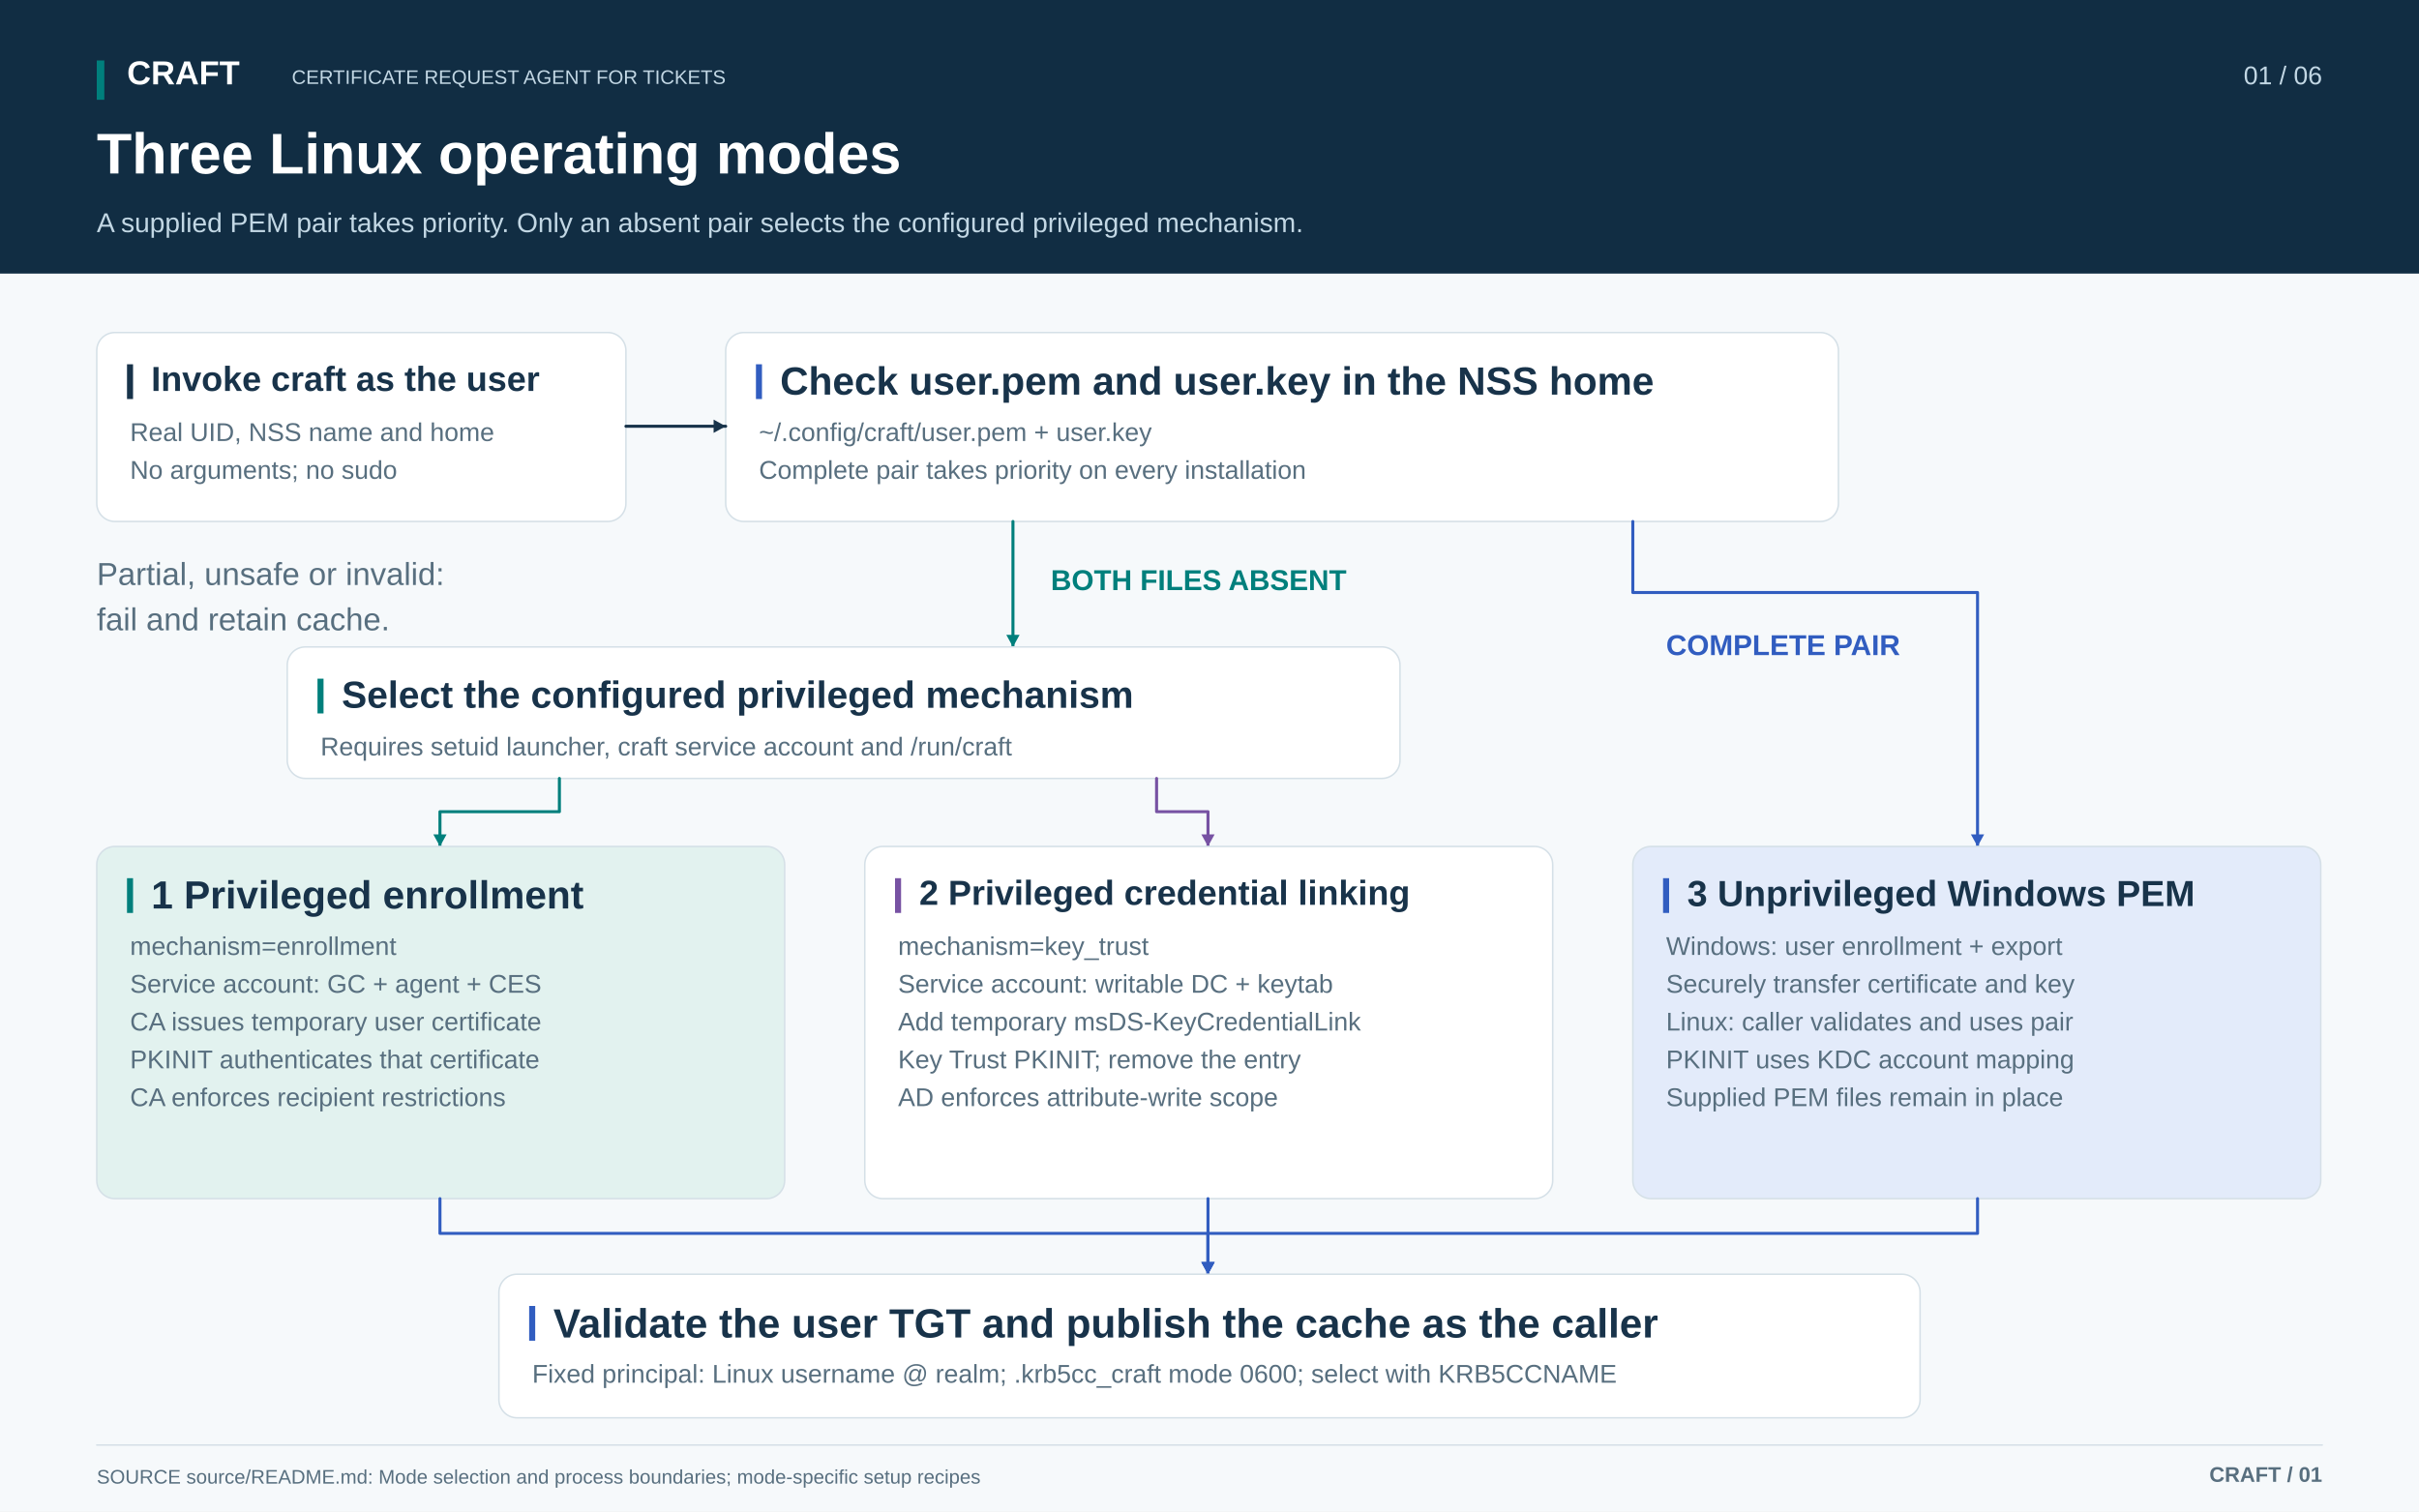
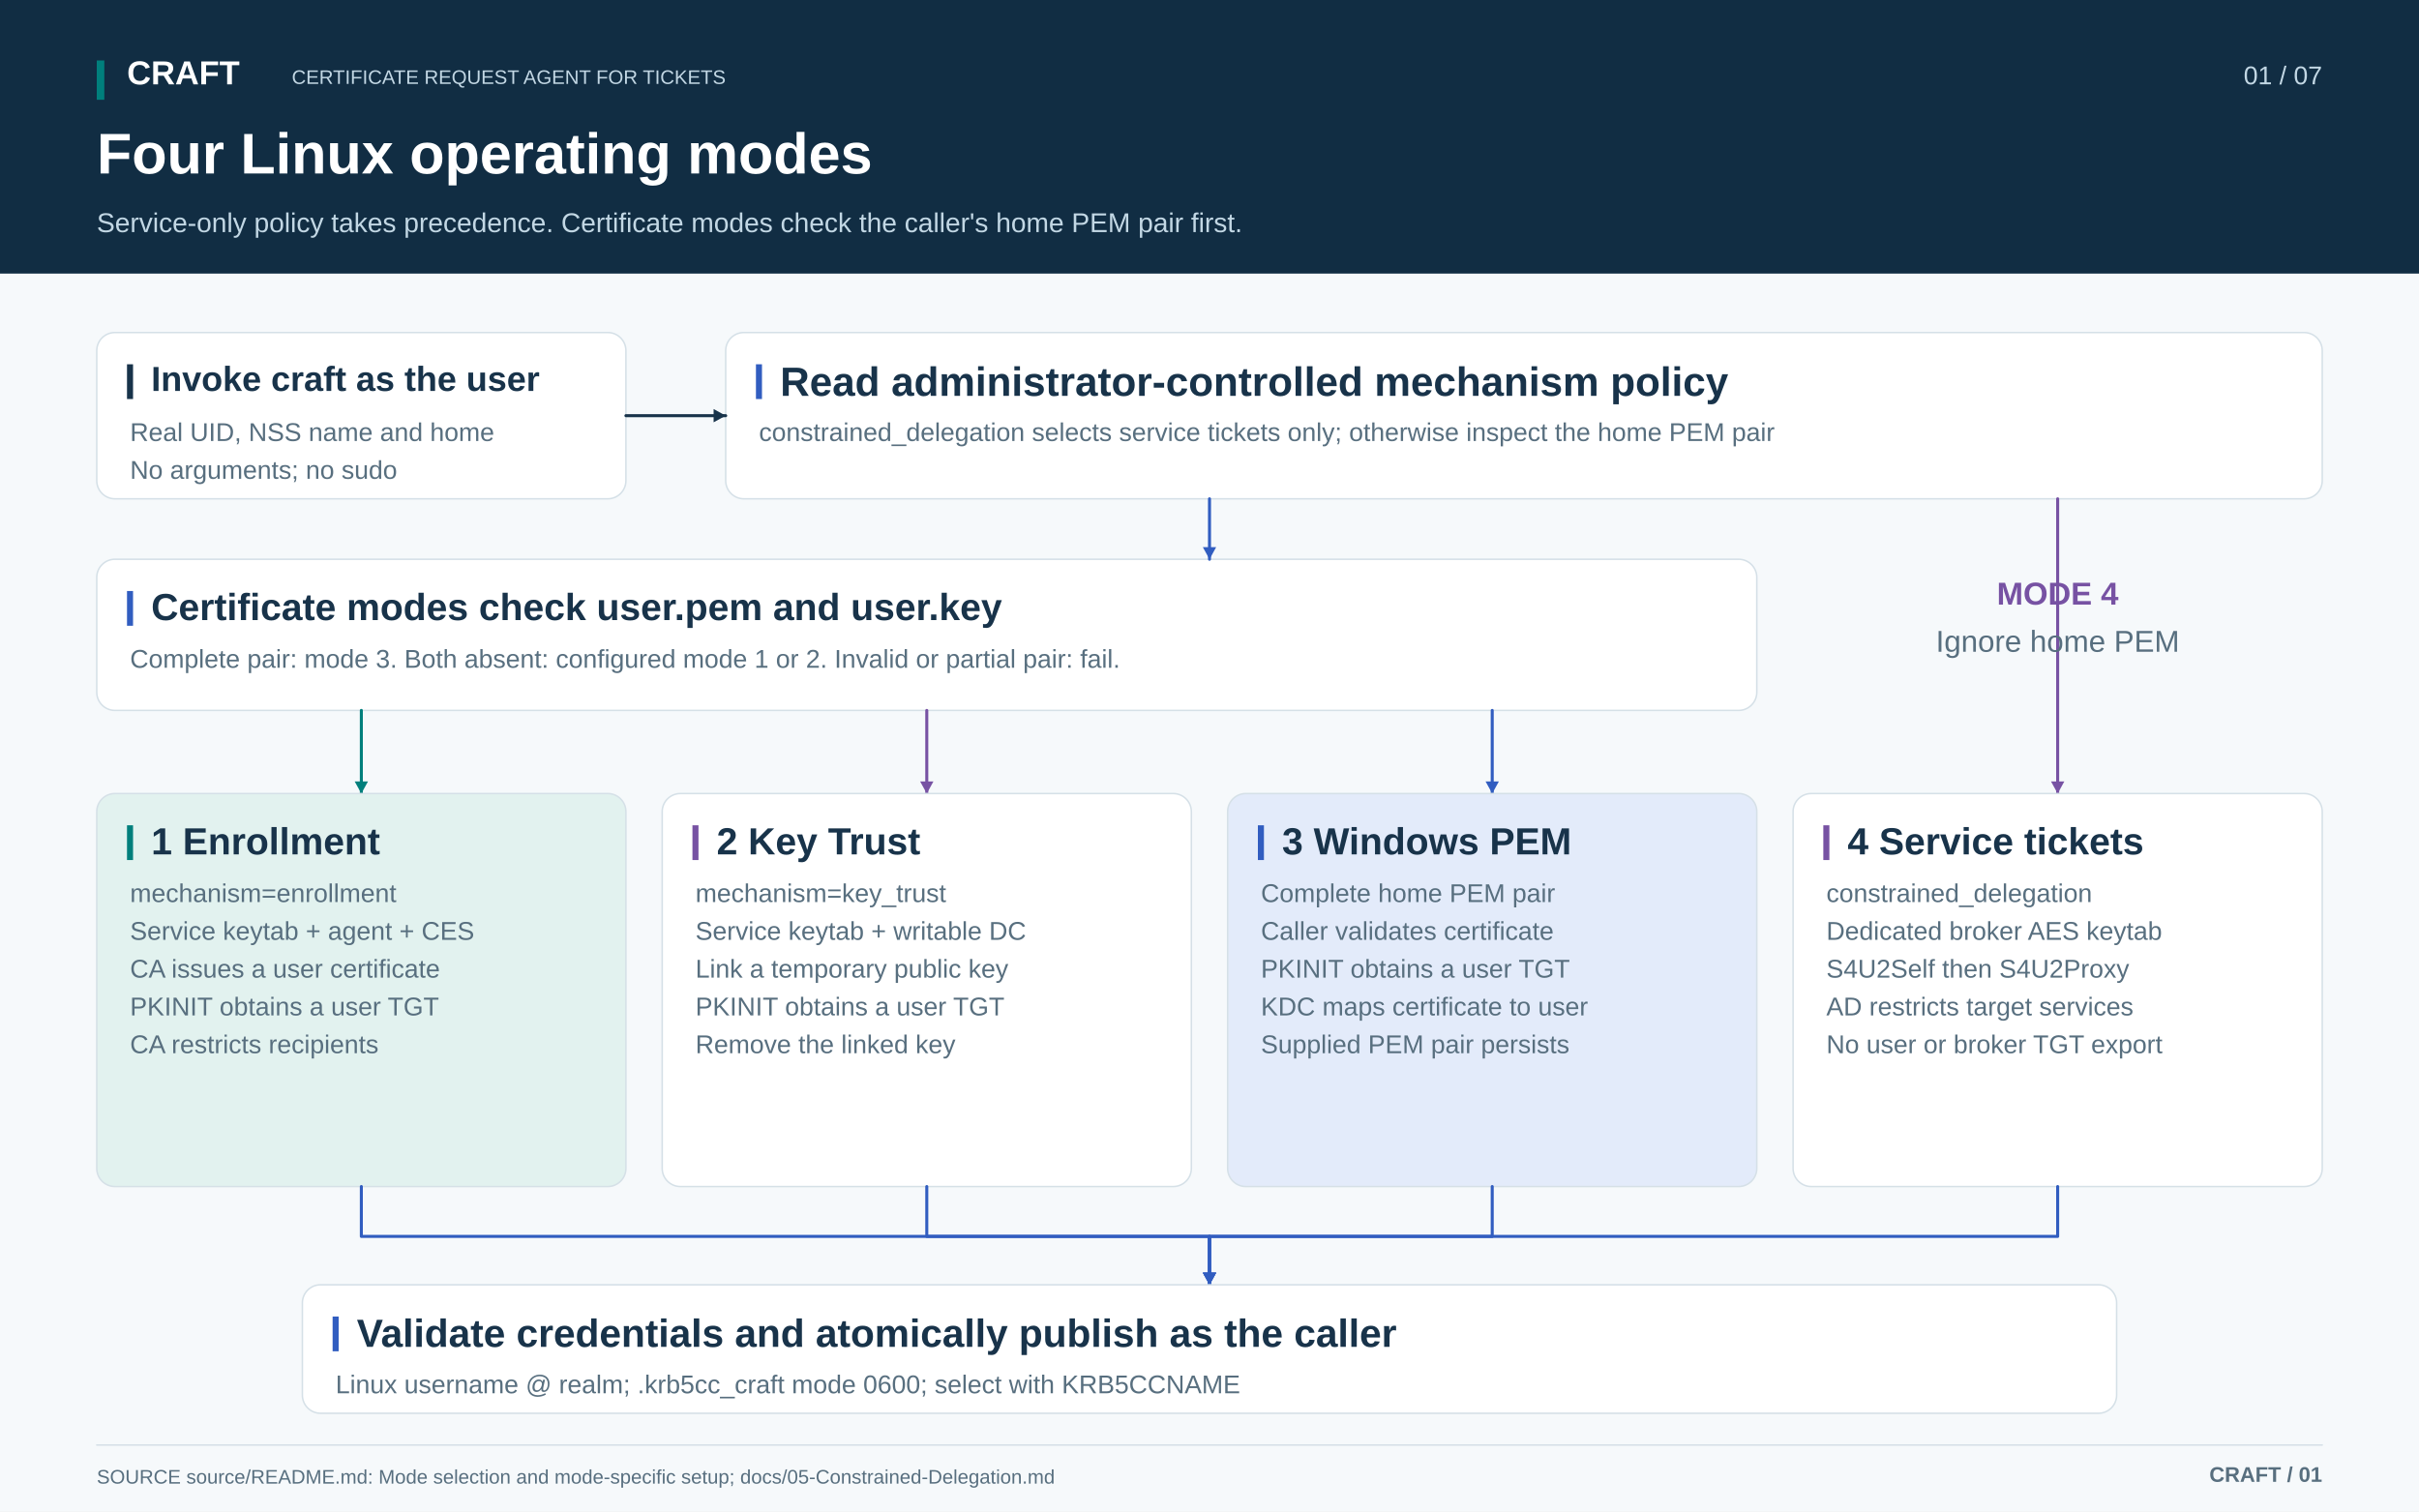
<svg xmlns="http://www.w3.org/2000/svg" width="1600" height="1000" viewBox="0 0 1600 1000" role="img" aria-labelledby="01-system-overview-title 01-system-overview-desc">
  <rect x="0" y="0" width="1600" height="1000" rx="0" fill="#F6F9FB" stroke="none" stroke-width="1" />
  <rect x="0" y="0" width="1600" height="181" rx="0" fill="#112D43" stroke="none" stroke-width="1" />
  <rect x="64" y="40" width="5" height="26" rx="0" fill="#007F7C" stroke="none" stroke-width="1" />
  <text x="84" y="55.82" font-size="22" font-family="'Segoe UI', Arial, sans-serif" fill="#FFFFFF" font-weight="600" text-anchor="start">CRAFT</text>
  <text x="193" y="55.53" font-size="13" font-family="'Segoe UI', Arial, sans-serif" fill="#C2D7E4" font-weight="400" text-anchor="start">CERTIFICATE REQUEST AGENT FOR TICKETS</text>
-   <text x="1536" y="55.77" font-size="17" font-family="'Segoe UI', Arial, sans-serif" fill="#C2D7E4" font-weight="400" text-anchor="end">01 / 06</text>
-   <text x="64" y="114.78" font-size="38" font-family="'Segoe UI', Arial, sans-serif" fill="#FFFFFF" font-weight="600" text-anchor="start">Three Linux operating modes</text>
-   <text x="64" y="153.58" font-size="18" font-family="'Segoe UI', Arial, sans-serif" fill="#C2D7E4" font-weight="400" text-anchor="start">A supplied PEM pair takes priority. Only an absent pair selects the configured privileged mechanism.</text>
-   <rect x="64" y="220" width="350" height="125" rx="12" fill="#FFFFFF" stroke="#D5E0E7" stroke-width="1" />
+   <text x="1536" y="55.77" font-size="17" font-family="'Segoe UI', Arial, sans-serif" fill="#C2D7E4" font-weight="400" text-anchor="end">01 / 07</text>
+   <text x="64" y="114.78" font-size="38" font-family="'Segoe UI', Arial, sans-serif" fill="#FFFFFF" font-weight="600" text-anchor="start">Four Linux operating modes</text>
+   <text x="64" y="153.58" font-size="18" font-family="'Segoe UI', Arial, sans-serif" fill="#C2D7E4" font-weight="400" text-anchor="start">Service-only policy takes precedence. Certificate modes check the caller's home PEM pair first.</text>
+   <rect x="64" y="220" width="350" height="110" rx="12" fill="#FFFFFF" stroke="#D5E0E7" stroke-width="1" />
  <rect x="84" y="241" width="4" height="23" rx="0" fill="#18334A" stroke="none" stroke-width="1" />
  <text x="100" y="258.63" font-size="23" font-family="'Segoe UI', Arial, sans-serif" fill="#18334A" font-weight="600" text-anchor="start">Invoke craft as the user</text>
  <text x="86" y="291.77" font-size="17" font-family="'Segoe UI', Arial, sans-serif" fill="#586F7F" font-weight="400" text-anchor="start">Real UID, NSS name and home</text>
  <text x="86" y="316.77" font-size="17" font-family="'Segoe UI', Arial, sans-serif" fill="#586F7F" font-weight="400" text-anchor="start">No arguments; no sudo</text>
-   <rect x="480" y="220" width="736" height="125" rx="12" fill="#FFFFFF" stroke="#D5E0E7" stroke-width="1" />
+   <rect x="480" y="220" width="1056" height="110" rx="12" fill="#FFFFFF" stroke="#D5E0E7" stroke-width="1" />
  <rect x="500" y="241" width="4" height="23" rx="0" fill="#315DC0" stroke="none" stroke-width="1" />
-   <text x="516" y="261.06" font-size="26" font-family="'Segoe UI', Arial, sans-serif" fill="#18334A" font-weight="600" text-anchor="start">Check user.pem and user.key in the NSS home</text>
-   <text x="502" y="291.77" font-size="17" font-family="'Segoe UI', Arial, sans-serif" fill="#586F7F" font-weight="400" text-anchor="start">~/.config/craft/user.pem + user.key</text>
-   <text x="502" y="316.77" font-size="17" font-family="'Segoe UI', Arial, sans-serif" fill="#586F7F" font-weight="400" text-anchor="start">Complete pair takes priority on every installation</text>
-   <polyline points="414,282 480,282" fill="none" stroke="#18334A" stroke-width="2" stroke-linecap="round" stroke-linejoin="round" />
-   <polygon points="480,282 472.0,277.6 472.0,286.4" fill="#18334A" />
-   <polyline points="670,345 670,428" fill="none" stroke="#007F7C" stroke-width="2" stroke-linecap="round" stroke-linejoin="round" />
-   <polygon points="670,428 674.4,420.0 665.6,420.0" fill="#007F7C" />
-   <text x="695" y="390.39" font-size="19" font-family="'Segoe UI', Arial, sans-serif" fill="#007F7C" font-weight="600" text-anchor="start">BOTH FILES ABSENT</text>
-   <rect x="190" y="428" width="736" height="87" rx="12" fill="#FFFFFF" stroke="#D5E0E7" stroke-width="1" />
-   <rect x="210" y="449" width="4" height="23" rx="0" fill="#007F7C" stroke="none" stroke-width="1" />
-   <text x="226" y="468.25" font-size="25" font-family="'Segoe UI', Arial, sans-serif" fill="#18334A" font-weight="600" text-anchor="start">Select the configured privileged mechanism</text>
-   <text x="212" y="499.77" font-size="17" font-family="'Segoe UI', Arial, sans-serif" fill="#586F7F" font-weight="400" text-anchor="start">Requires setuid launcher, craft service account and /run/craft</text>
-   <polyline points="1080,345 1080,392 1308,392 1308,560" fill="none" stroke="#315DC0" stroke-width="2" stroke-linecap="round" stroke-linejoin="round" />
-   <polygon points="1308,560 1312.4,552.0 1303.6,552.0" fill="#315DC0" />
-   <text x="1102" y="433.39" font-size="19" font-family="'Segoe UI', Arial, sans-serif" fill="#315DC0" font-weight="600" text-anchor="start">COMPLETE PAIR</text>
-   <text x="64" y="387.01" font-size="21" font-family="'Segoe UI', Arial, sans-serif" fill="#586F7F" font-weight="400" text-anchor="start">Partial, unsafe or invalid:</text>
-   <text x="64" y="417.01" font-size="21" font-family="'Segoe UI', Arial, sans-serif" fill="#586F7F" font-weight="400" text-anchor="start">fail and retain cache.</text>
-   <polyline points="370,515 370,537 291,537 291,560" fill="none" stroke="#007F7C" stroke-width="2" stroke-linecap="round" stroke-linejoin="round" />
-   <polygon points="291,560 295.4,552.0 286.6,552.0" fill="#007F7C" />
-   <polyline points="765,515 765,537 799,537 799,560" fill="none" stroke="#7752A3" stroke-width="2" stroke-linecap="round" stroke-linejoin="round" />
-   <polygon points="799,560 803.4,552.0 794.6,552.0" fill="#7752A3" />
-   <rect x="64" y="560" width="455" height="233" rx="12" fill="#E2F2EF" stroke="#D5E0E7" stroke-width="1" />
-   <rect x="84" y="581" width="4" height="23" rx="0" fill="#007F7C" stroke="none" stroke-width="1" />
-   <text x="100" y="601.06" font-size="26" font-family="'Segoe UI', Arial, sans-serif" fill="#18334A" font-weight="600" text-anchor="start">1  Privileged enrollment</text>
-   <text x="86" y="631.77" font-size="17" font-family="'Segoe UI', Arial, sans-serif" fill="#586F7F" font-weight="400" text-anchor="start">mechanism=enrollment</text>
-   <text x="86" y="656.77" font-size="17" font-family="'Segoe UI', Arial, sans-serif" fill="#586F7F" font-weight="400" text-anchor="start">Service account: GC + agent + CES</text>
-   <text x="86" y="681.77" font-size="17" font-family="'Segoe UI', Arial, sans-serif" fill="#586F7F" font-weight="400" text-anchor="start">CA issues temporary user certificate</text>
-   <text x="86" y="706.77" font-size="17" font-family="'Segoe UI', Arial, sans-serif" fill="#586F7F" font-weight="400" text-anchor="start">PKINIT authenticates that certificate</text>
-   <text x="86" y="731.77" font-size="17" font-family="'Segoe UI', Arial, sans-serif" fill="#586F7F" font-weight="400" text-anchor="start">CA enforces recipient restrictions</text>
-   <rect x="572" y="560" width="455" height="233" rx="12" fill="#FFFFFF" stroke="#D5E0E7" stroke-width="1" />
-   <rect x="592" y="581" width="4" height="23" rx="0" fill="#7752A3" stroke="none" stroke-width="1" />
-   <text x="608" y="598.63" font-size="23" font-family="'Segoe UI', Arial, sans-serif" fill="#18334A" font-weight="600" text-anchor="start">2  Privileged credential linking</text>
-   <text x="594" y="631.77" font-size="17" font-family="'Segoe UI', Arial, sans-serif" fill="#586F7F" font-weight="400" text-anchor="start">mechanism=key_trust</text>
-   <text x="594" y="656.77" font-size="17" font-family="'Segoe UI', Arial, sans-serif" fill="#586F7F" font-weight="400" text-anchor="start">Service account: writable DC + keytab</text>
-   <text x="594" y="681.77" font-size="17" font-family="'Segoe UI', Arial, sans-serif" fill="#586F7F" font-weight="400" text-anchor="start">Add temporary msDS-KeyCredentialLink</text>
-   <text x="594" y="706.77" font-size="17" font-family="'Segoe UI', Arial, sans-serif" fill="#586F7F" font-weight="400" text-anchor="start">Key Trust PKINIT; remove the entry</text>
-   <text x="594" y="731.77" font-size="17" font-family="'Segoe UI', Arial, sans-serif" fill="#586F7F" font-weight="400" text-anchor="start">AD enforces attribute-write scope</text>
-   <rect x="1080" y="560" width="455" height="233" rx="12" fill="#E3EBFA" stroke="#D5E0E7" stroke-width="1" />
-   <rect x="1100" y="581" width="4" height="23" rx="0" fill="#315DC0" stroke="none" stroke-width="1" />
-   <text x="1116" y="599.44" font-size="24" font-family="'Segoe UI', Arial, sans-serif" fill="#18334A" font-weight="600" text-anchor="start">3  Unprivileged Windows PEM</text>
-   <text x="1102" y="631.77" font-size="17" font-family="'Segoe UI', Arial, sans-serif" fill="#586F7F" font-weight="400" text-anchor="start">Windows: user enrollment + export</text>
-   <text x="1102" y="656.77" font-size="17" font-family="'Segoe UI', Arial, sans-serif" fill="#586F7F" font-weight="400" text-anchor="start">Securely transfer certificate and key</text>
-   <text x="1102" y="681.77" font-size="17" font-family="'Segoe UI', Arial, sans-serif" fill="#586F7F" font-weight="400" text-anchor="start">Linux: caller validates and uses pair</text>
-   <text x="1102" y="706.77" font-size="17" font-family="'Segoe UI', Arial, sans-serif" fill="#586F7F" font-weight="400" text-anchor="start">PKINIT uses KDC account mapping</text>
-   <text x="1102" y="731.77" font-size="17" font-family="'Segoe UI', Arial, sans-serif" fill="#586F7F" font-weight="400" text-anchor="start">Supplied PEM files remain in place</text>
-   <polyline points="291,793 291,816 799,816 799,843" fill="none" stroke="#315DC0" stroke-width="2" stroke-linecap="round" stroke-linejoin="round" />
-   <polygon points="799,843 803.4,835.0 794.6,835.0" fill="#315DC0" />
-   <polyline points="799,793 799,816 799,816 799,843" fill="none" stroke="#315DC0" stroke-width="2" stroke-linecap="round" stroke-linejoin="round" />
-   <polygon points="799,843 803.4,835.0 794.6,835.0" fill="#315DC0" />
-   <polyline points="1308,793 1308,816 799,816 799,843" fill="none" stroke="#315DC0" stroke-width="2" stroke-linecap="round" stroke-linejoin="round" />
-   <polygon points="799,843 803.4,835.0 794.6,835.0" fill="#315DC0" />
-   <rect x="330" y="843" width="940" height="95" rx="12" fill="#FFFFFF" stroke="#D5E0E7" stroke-width="1" />
-   <rect x="350" y="864" width="4" height="23" rx="0" fill="#315DC0" stroke="none" stroke-width="1" />
-   <text x="366" y="884.87" font-size="27" font-family="'Segoe UI', Arial, sans-serif" fill="#18334A" font-weight="600" text-anchor="start">Validate the user TGT and publish the cache as the caller</text>
-   <text x="352" y="914.77" font-size="17" font-family="'Segoe UI', Arial, sans-serif" fill="#586F7F" font-weight="400" text-anchor="start">Fixed principal: Linux username @ realm; .krb5cc_craft mode 0600; select with KRB5CCNAME</text>
+   <text x="516" y="261.87" font-size="27" font-family="'Segoe UI', Arial, sans-serif" fill="#18334A" font-weight="600" text-anchor="start">Read administrator-controlled mechanism policy</text>
+   <text x="502" y="291.77" font-size="17" font-family="'Segoe UI', Arial, sans-serif" fill="#586F7F" font-weight="400" text-anchor="start">constrained_delegation selects service tickets only; otherwise inspect the home PEM pair</text>
+   <polyline points="414,275 480,275" fill="none" stroke="#18334A" stroke-width="2" stroke-linecap="round" stroke-linejoin="round" />
+   <polygon points="480,275 472.0,270.6 472.0,279.4" fill="#18334A" />
+   <rect x="64" y="370" width="1098" height="100" rx="12" fill="#FFFFFF" stroke="#D5E0E7" stroke-width="1" />
+   <rect x="84" y="391" width="4" height="23" rx="0" fill="#315DC0" stroke="none" stroke-width="1" />
+   <text x="100" y="410.25" font-size="25" font-family="'Segoe UI', Arial, sans-serif" fill="#18334A" font-weight="600" text-anchor="start">Certificate modes check user.pem and user.key</text>
+   <text x="86" y="441.77" font-size="17" font-family="'Segoe UI', Arial, sans-serif" fill="#586F7F" font-weight="400" text-anchor="start">Complete pair: mode 3. Both absent: configured mode 1 or 2. Invalid or partial pair: fail.</text>
+   <polyline points="800,330 800,370" fill="none" stroke="#315DC0" stroke-width="2" stroke-linecap="round" stroke-linejoin="round" />
+   <polygon points="800,370 804.4,362.0 795.6,362.0" fill="#315DC0" />
+   <polyline points="1361,330 1361,525" fill="none" stroke="#7752A3" stroke-width="2" stroke-linecap="round" stroke-linejoin="round" />
+   <polygon points="1361,525 1365.4,517.0 1356.6,517.0" fill="#7752A3" />
+   <text x="1361" y="400.01" font-size="21" font-family="'Segoe UI', Arial, sans-serif" fill="#7752A3" font-weight="600" text-anchor="middle">MODE 4</text>
+   <text x="1361" y="431.2" font-size="20" font-family="'Segoe UI', Arial, sans-serif" fill="#586F7F" font-weight="400" text-anchor="middle">Ignore home PEM</text>
+   <polyline points="239,470 239,525" fill="none" stroke="#007F7C" stroke-width="2" stroke-linecap="round" stroke-linejoin="round" />
+   <polygon points="239,525 243.4,517.0 234.6,517.0" fill="#007F7C" />
+   <rect x="64" y="525" width="350" height="260" rx="12" fill="#E2F2EF" stroke="#D5E0E7" stroke-width="1" />
+   <rect x="84" y="546" width="4" height="23" rx="0" fill="#007F7C" stroke="none" stroke-width="1" />
+   <text x="100" y="565.25" font-size="25" font-family="'Segoe UI', Arial, sans-serif" fill="#18334A" font-weight="600" text-anchor="start">1  Enrollment</text>
+   <text x="86" y="596.77" font-size="17" font-family="'Segoe UI', Arial, sans-serif" fill="#586F7F" font-weight="400" text-anchor="start">mechanism=enrollment</text>
+   <text x="86" y="621.77" font-size="17" font-family="'Segoe UI', Arial, sans-serif" fill="#586F7F" font-weight="400" text-anchor="start">Service keytab + agent + CES</text>
+   <text x="86" y="646.77" font-size="17" font-family="'Segoe UI', Arial, sans-serif" fill="#586F7F" font-weight="400" text-anchor="start">CA issues a user certificate</text>
+   <text x="86" y="671.77" font-size="17" font-family="'Segoe UI', Arial, sans-serif" fill="#586F7F" font-weight="400" text-anchor="start">PKINIT obtains a user TGT</text>
+   <text x="86" y="696.77" font-size="17" font-family="'Segoe UI', Arial, sans-serif" fill="#586F7F" font-weight="400" text-anchor="start">CA restricts recipients</text>
+   <polyline points="239,785 239,818 800,818 800,850" fill="none" stroke="#315DC0" stroke-width="2" stroke-linecap="round" stroke-linejoin="round" />
+   <polygon points="800,850 804.4,842.0 795.6,842.0" fill="#315DC0" />
+   <polyline points="613,470 613,525" fill="none" stroke="#7752A3" stroke-width="2" stroke-linecap="round" stroke-linejoin="round" />
+   <polygon points="613,525 617.4,517.0 608.6,517.0" fill="#7752A3" />
+   <rect x="438" y="525" width="350" height="260" rx="12" fill="#FFFFFF" stroke="#D5E0E7" stroke-width="1" />
+   <rect x="458" y="546" width="4" height="23" rx="0" fill="#7752A3" stroke="none" stroke-width="1" />
+   <text x="474" y="565.25" font-size="25" font-family="'Segoe UI', Arial, sans-serif" fill="#18334A" font-weight="600" text-anchor="start">2  Key Trust</text>
+   <text x="460" y="596.77" font-size="17" font-family="'Segoe UI', Arial, sans-serif" fill="#586F7F" font-weight="400" text-anchor="start">mechanism=key_trust</text>
+   <text x="460" y="621.77" font-size="17" font-family="'Segoe UI', Arial, sans-serif" fill="#586F7F" font-weight="400" text-anchor="start">Service keytab + writable DC</text>
+   <text x="460" y="646.77" font-size="17" font-family="'Segoe UI', Arial, sans-serif" fill="#586F7F" font-weight="400" text-anchor="start">Link a temporary public key</text>
+   <text x="460" y="671.77" font-size="17" font-family="'Segoe UI', Arial, sans-serif" fill="#586F7F" font-weight="400" text-anchor="start">PKINIT obtains a user TGT</text>
+   <text x="460" y="696.77" font-size="17" font-family="'Segoe UI', Arial, sans-serif" fill="#586F7F" font-weight="400" text-anchor="start">Remove the linked key</text>
+   <polyline points="613,785 613,818 800,818 800,850" fill="none" stroke="#315DC0" stroke-width="2" stroke-linecap="round" stroke-linejoin="round" />
+   <polygon points="800,850 804.4,842.0 795.6,842.0" fill="#315DC0" />
+   <polyline points="987,470 987,525" fill="none" stroke="#315DC0" stroke-width="2" stroke-linecap="round" stroke-linejoin="round" />
+   <polygon points="987,525 991.4,517.0 982.6,517.0" fill="#315DC0" />
+   <rect x="812" y="525" width="350" height="260" rx="12" fill="#E3EBFA" stroke="#D5E0E7" stroke-width="1" />
+   <rect x="832" y="546" width="4" height="23" rx="0" fill="#315DC0" stroke="none" stroke-width="1" />
+   <text x="848" y="565.25" font-size="25" font-family="'Segoe UI', Arial, sans-serif" fill="#18334A" font-weight="600" text-anchor="start">3  Windows PEM</text>
+   <text x="834" y="596.77" font-size="17" font-family="'Segoe UI', Arial, sans-serif" fill="#586F7F" font-weight="400" text-anchor="start">Complete home PEM pair</text>
+   <text x="834" y="621.77" font-size="17" font-family="'Segoe UI', Arial, sans-serif" fill="#586F7F" font-weight="400" text-anchor="start">Caller validates certificate</text>
+   <text x="834" y="646.77" font-size="17" font-family="'Segoe UI', Arial, sans-serif" fill="#586F7F" font-weight="400" text-anchor="start">PKINIT obtains a user TGT</text>
+   <text x="834" y="671.77" font-size="17" font-family="'Segoe UI', Arial, sans-serif" fill="#586F7F" font-weight="400" text-anchor="start">KDC maps certificate to user</text>
+   <text x="834" y="696.77" font-size="17" font-family="'Segoe UI', Arial, sans-serif" fill="#586F7F" font-weight="400" text-anchor="start">Supplied PEM pair persists</text>
+   <polyline points="987,785 987,818 800,818 800,850" fill="none" stroke="#315DC0" stroke-width="2" stroke-linecap="round" stroke-linejoin="round" />
+   <polygon points="800,850 804.4,842.0 795.6,842.0" fill="#315DC0" />
+   <rect x="1186" y="525" width="350" height="260" rx="12" fill="#FFFFFF" stroke="#D5E0E7" stroke-width="1" />
+   <rect x="1206" y="546" width="4" height="23" rx="0" fill="#7752A3" stroke="none" stroke-width="1" />
+   <text x="1222" y="565.25" font-size="25" font-family="'Segoe UI', Arial, sans-serif" fill="#18334A" font-weight="600" text-anchor="start">4  Service tickets</text>
+   <text x="1208" y="596.77" font-size="17" font-family="'Segoe UI', Arial, sans-serif" fill="#586F7F" font-weight="400" text-anchor="start">constrained_delegation</text>
+   <text x="1208" y="621.77" font-size="17" font-family="'Segoe UI', Arial, sans-serif" fill="#586F7F" font-weight="400" text-anchor="start">Dedicated broker AES keytab</text>
+   <text x="1208" y="646.77" font-size="17" font-family="'Segoe UI', Arial, sans-serif" fill="#586F7F" font-weight="400" text-anchor="start">S4U2Self then S4U2Proxy</text>
+   <text x="1208" y="671.77" font-size="17" font-family="'Segoe UI', Arial, sans-serif" fill="#586F7F" font-weight="400" text-anchor="start">AD restricts target services</text>
+   <text x="1208" y="696.77" font-size="17" font-family="'Segoe UI', Arial, sans-serif" fill="#586F7F" font-weight="400" text-anchor="start">No user or broker TGT export</text>
+   <polyline points="1361,785 1361,818 800,818 800,850" fill="none" stroke="#315DC0" stroke-width="2" stroke-linecap="round" stroke-linejoin="round" />
+   <polygon points="800,850 804.4,842.0 795.6,842.0" fill="#315DC0" />
+   <rect x="200" y="850" width="1200" height="85" rx="12" fill="#FFFFFF" stroke="#D5E0E7" stroke-width="1" />
+   <rect x="220" y="871" width="4" height="23" rx="0" fill="#315DC0" stroke="none" stroke-width="1" />
+   <text x="236" y="891.06" font-size="26" font-family="'Segoe UI', Arial, sans-serif" fill="#18334A" font-weight="600" text-anchor="start">Validate credentials and atomically publish as the caller</text>
+   <text x="222" y="921.77" font-size="17" font-family="'Segoe UI', Arial, sans-serif" fill="#586F7F" font-weight="400" text-anchor="start">Linux username @ realm; .krb5cc_craft mode 0600; select with KRB5CCNAME</text>
  <polyline points="64,956 1536,956" fill="none" stroke="#D5E0E7" stroke-width="1" stroke-linecap="round" stroke-linejoin="round" />
-   <text x="64" y="981.53" font-size="13" font-family="'Segoe UI', Arial, sans-serif" fill="#586F7F" font-weight="400" text-anchor="start">SOURCE  source/README.md: Mode selection and process boundaries; mode-specific setup recipes</text>
+   <text x="64" y="981.53" font-size="13" font-family="'Segoe UI', Arial, sans-serif" fill="#586F7F" font-weight="400" text-anchor="start">SOURCE  source/README.md: Mode selection and mode-specific setup; docs/05-Constrained-Delegation.md</text>
  <text x="1536" y="980.34" font-size="14" font-family="'Segoe UI', Arial, sans-serif" fill="#586F7F" font-weight="600" text-anchor="end">CRAFT  /  01</text>
</svg>
